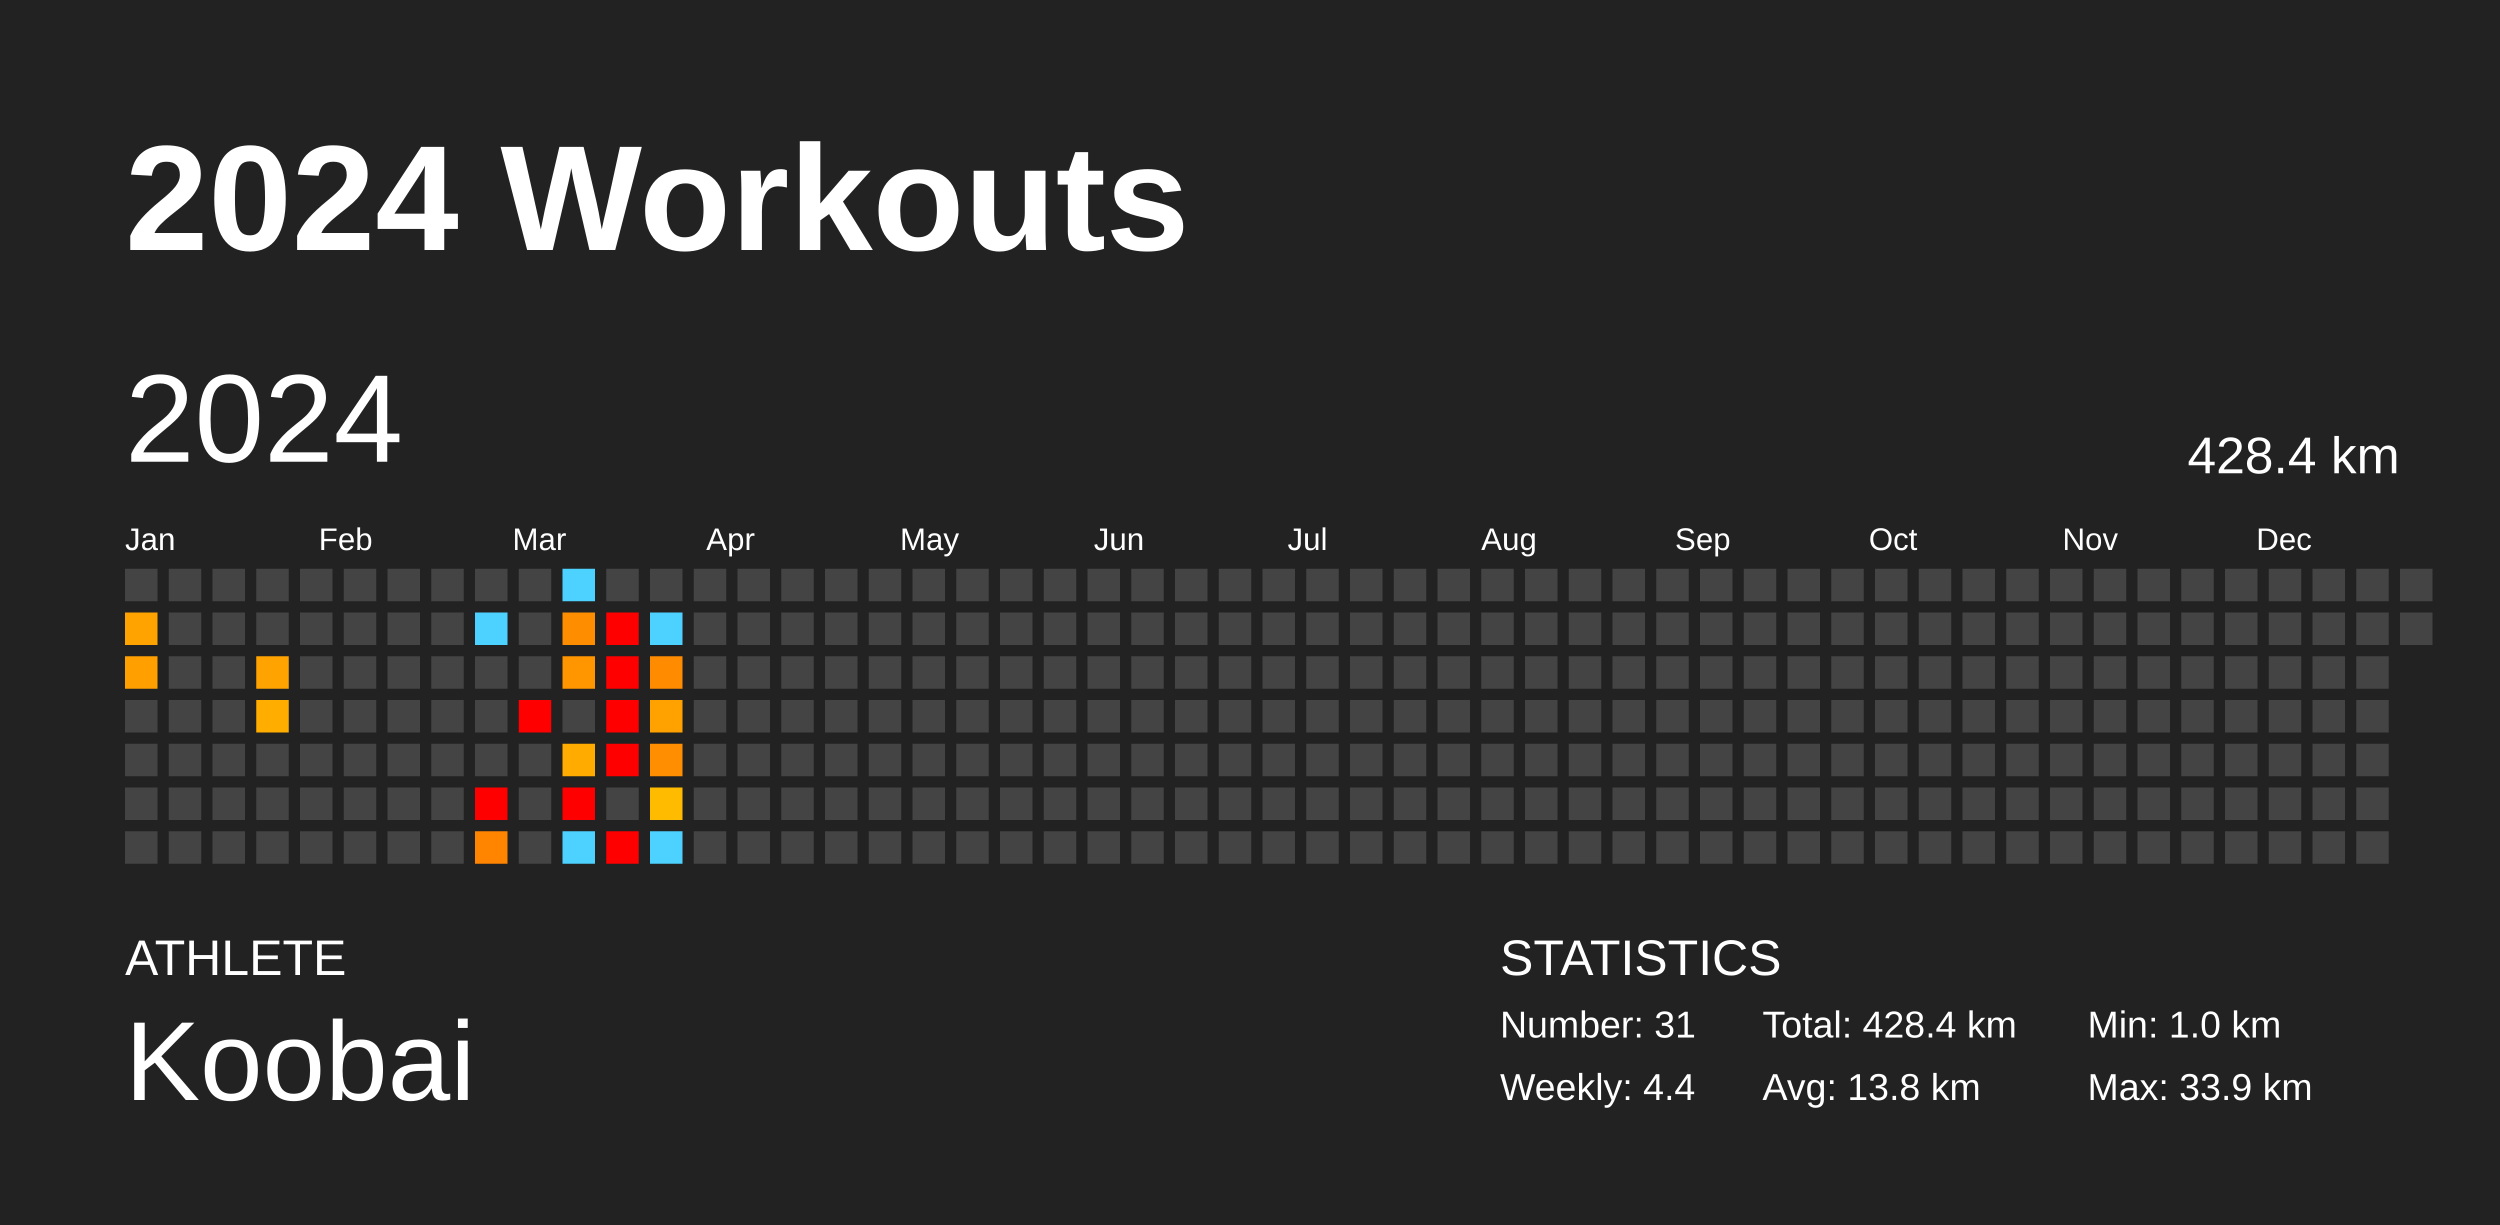
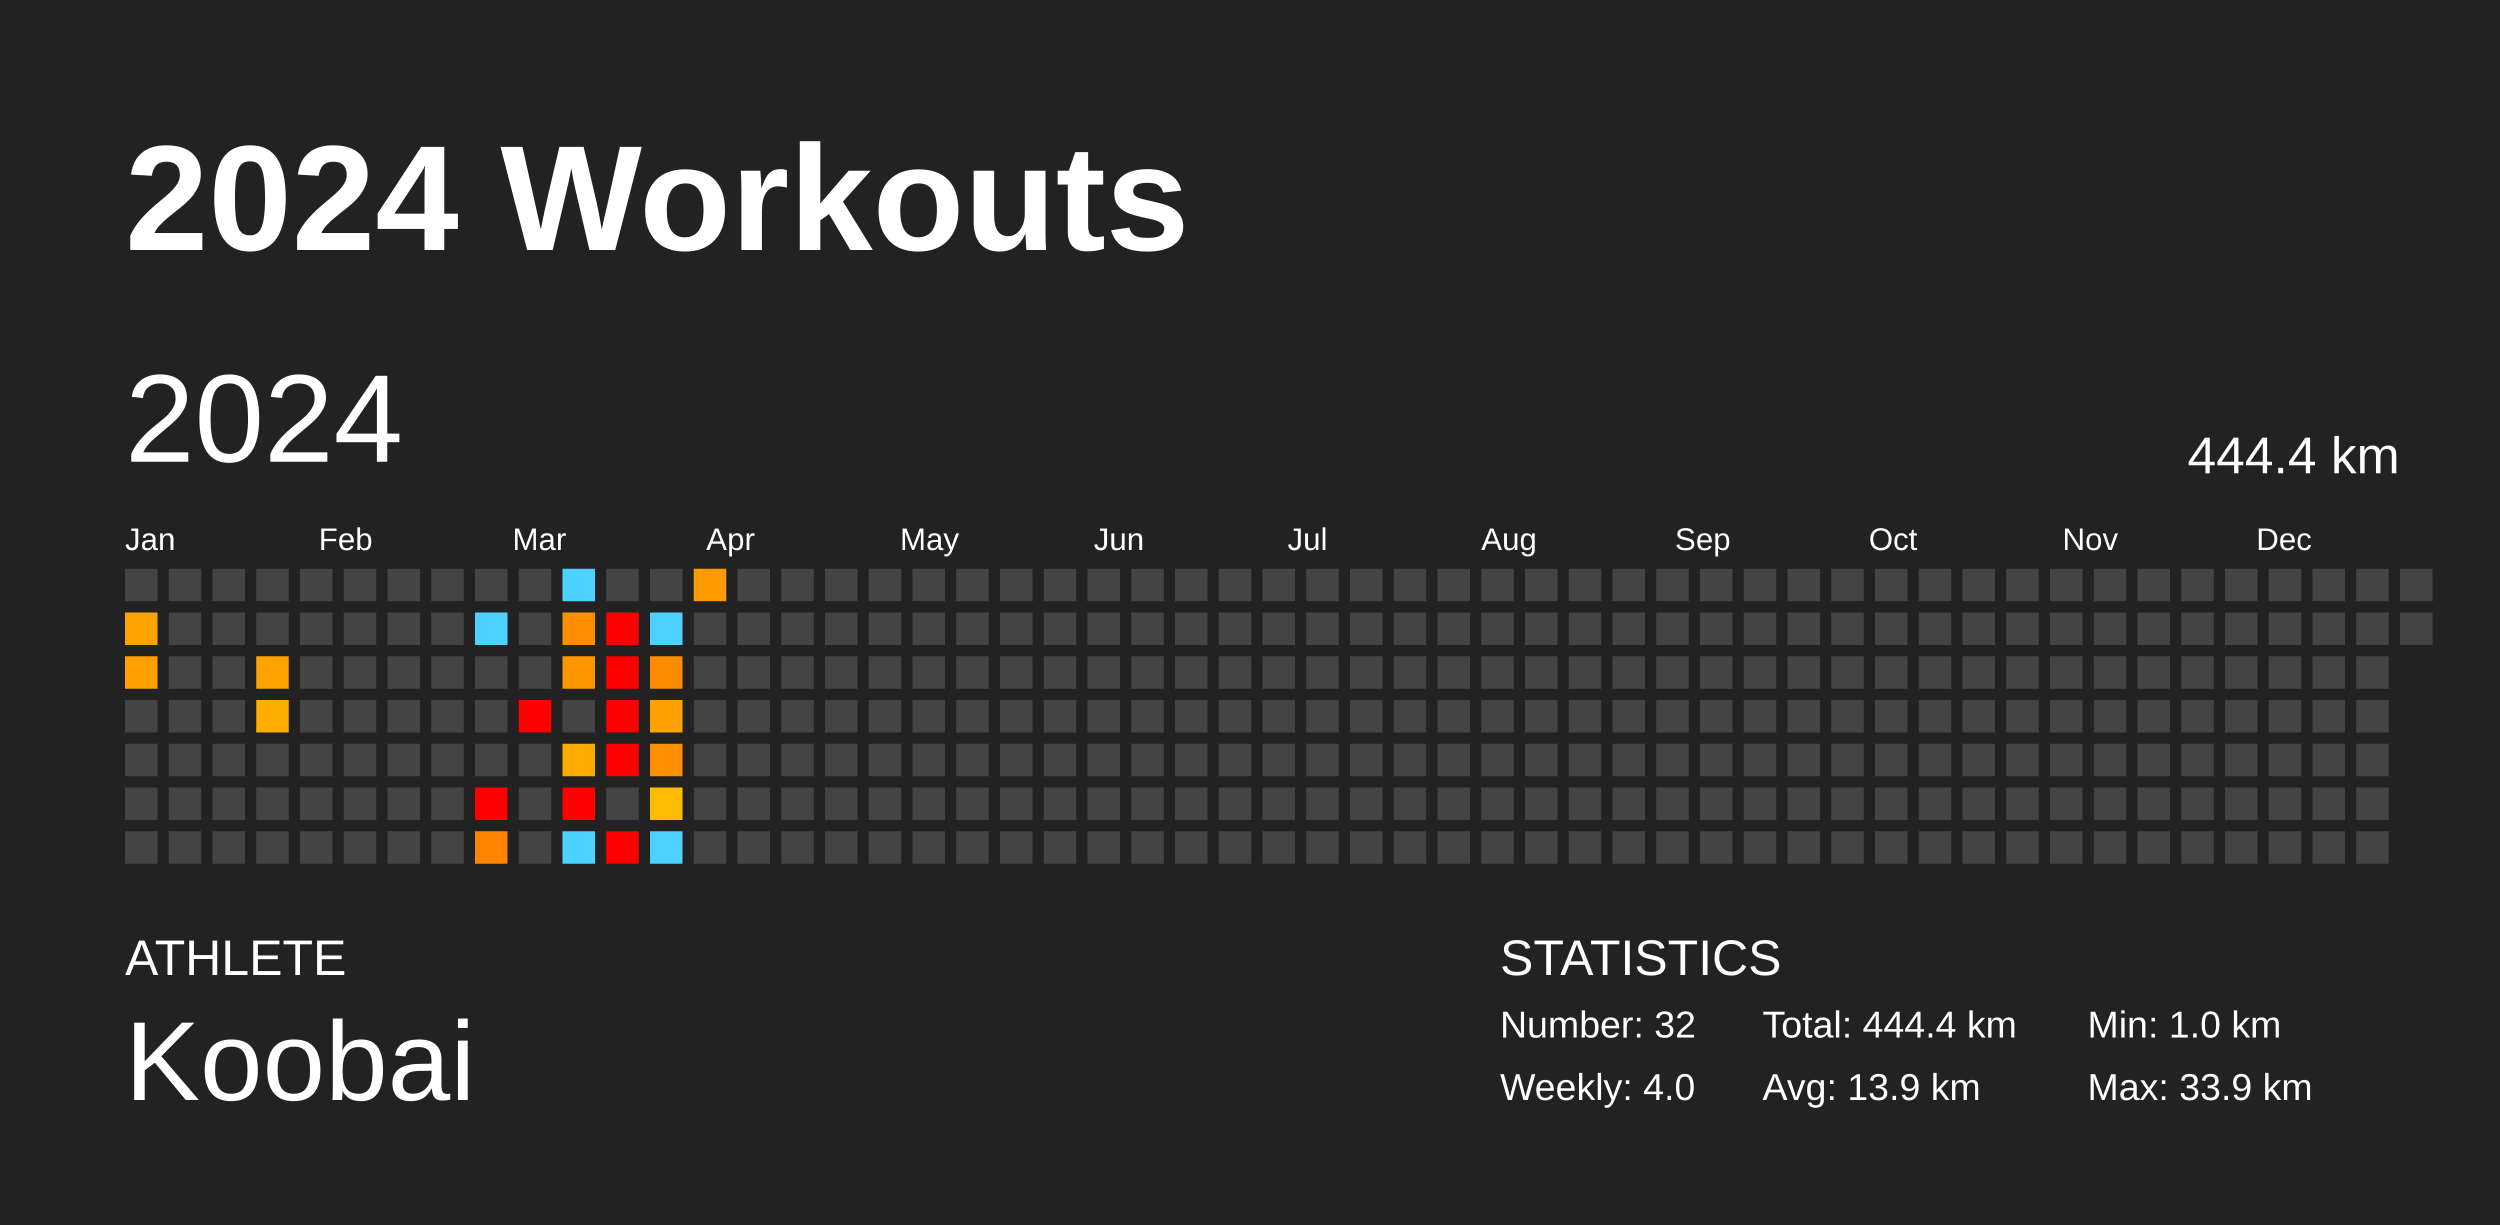
<svg xmlns="http://www.w3.org/2000/svg" baseProfile="full" height="98mm" version="1.1" viewBox="0,0,200,98" width="200mm">
  <defs />
  <rect fill="#222222" height="98" width="200" x="0" y="0" />
  <text fill="#FFFFFF" style="font-size:12px; font-family:Arial; font-weight:bold;" x="10" y="20">2024 Workouts</text>
  <text fill="#FFFFFF" style="font-size:4px; font-family:Arial" x="10" y="78">ATHLETE</text>
  <text fill="#FFFFFF" style="font-size:9px; font-family:Arial" x="10" y="88">Koobai</text>
  <text fill="#FFFFFF" style="font-size:4px; font-family:Arial" x="120" y="78">STATISTICS</text>
-   <text fill="#FFFFFF" style="font-size:3px; font-family:Arial" x="120" y="83">Number: 31</text>
-   <text fill="#FFFFFF" style="font-size:3px; font-family:Arial" x="120" y="88">Weekly: 4.4</text>
-   <text fill="#FFFFFF" style="font-size:3px; font-family:Arial" x="141" y="83">Total: 428.4 km</text>
-   <text fill="#FFFFFF" style="font-size:3px; font-family:Arial" x="141" y="88">Avg: 13.8 km</text>
+   <text fill="#FFFFFF" style="font-size:3px; font-family:Arial" x="120" y="83">Number: 32</text>
+   <text fill="#FFFFFF" style="font-size:3px; font-family:Arial" x="120" y="88">Weekly: 4.0</text>
+   <text fill="#FFFFFF" style="font-size:3px; font-family:Arial" x="141" y="83">Total: 444.4 km</text>
+   <text fill="#FFFFFF" style="font-size:3px; font-family:Arial" x="141" y="88">Avg: 13.9 km</text>
  <text fill="#FFFFFF" style="font-size:3px; font-family:Arial" x="167" y="83">Min: 1.0 km</text>
  <text fill="#FFFFFF" style="font-size:3px; font-family:Arial" x="167" y="88">Max: 33.9 km</text>
  <text dominant-baseline="hanging" fill="#FFFFFF" style="font-size:10.0px; font-family:Arial;" x="10" y="30">2024</text>
-   <text dominant-baseline="hanging" fill="#FFFFFF" style="font-size:4.125px; font-family:Arial;" x="175" y="35">428.4 km</text>
+   <text dominant-baseline="hanging" fill="#FFFFFF" style="font-size:4.125px; font-family:Arial;" x="175" y="35">444.4 km</text>
  <text fill="#FFFFFF" style="font-size:2.5px; font-family:Arial" x="10.0" y="44">Jan</text>
  <text fill="#FFFFFF" style="font-size:2.5px; font-family:Arial" x="25.5" y="44">Feb</text>
  <text fill="#FFFFFF" style="font-size:2.5px; font-family:Arial" x="41.0" y="44">Mar</text>
  <text fill="#FFFFFF" style="font-size:2.5px; font-family:Arial" x="56.5" y="44">Apr</text>
  <text fill="#FFFFFF" style="font-size:2.5px; font-family:Arial" x="72.0" y="44">May</text>
  <text fill="#FFFFFF" style="font-size:2.5px; font-family:Arial" x="87.5" y="44">Jun</text>
  <text fill="#FFFFFF" style="font-size:2.5px; font-family:Arial" x="103.0" y="44">Jul</text>
  <text fill="#FFFFFF" style="font-size:2.5px; font-family:Arial" x="118.5" y="44">Aug</text>
  <text fill="#FFFFFF" style="font-size:2.5px; font-family:Arial" x="134.0" y="44">Sep</text>
  <text fill="#FFFFFF" style="font-size:2.5px; font-family:Arial" x="149.5" y="44">Oct</text>
  <text fill="#FFFFFF" style="font-size:2.5px; font-family:Arial" x="165.0" y="44">Nov</text>
  <text fill="#FFFFFF" style="font-size:2.5px; font-family:Arial" x="180.5" y="44">Dec</text>
  <rect fill="#444444" height="2.6" width="2.6" x="10.0" y="45.5" />
  <rect fill="#ffa300" height="2.6" width="2.6" x="10.0" y="49.0" />
  <rect fill="#ff9f00" height="2.6" width="2.6" x="10.0" y="52.5" />
  <rect fill="#444444" height="2.6" width="2.6" x="10.0" y="56.0" />
  <rect fill="#444444" height="2.6" width="2.6" x="10.0" y="59.5" />
  <rect fill="#444444" height="2.6" width="2.6" x="10.0" y="63.0" />
  <rect fill="#444444" height="2.6" width="2.6" x="10.0" y="66.5" />
  <rect fill="#444444" height="2.6" width="2.6" x="13.5" y="45.5" />
  <rect fill="#444444" height="2.6" width="2.6" x="13.5" y="49.0" />
  <rect fill="#444444" height="2.6" width="2.6" x="13.5" y="52.5" />
  <rect fill="#444444" height="2.6" width="2.6" x="13.5" y="56.0" />
  <rect fill="#444444" height="2.6" width="2.6" x="13.5" y="59.5" />
  <rect fill="#444444" height="2.6" width="2.6" x="13.5" y="63.0" />
  <rect fill="#444444" height="2.6" width="2.6" x="13.5" y="66.5" />
  <rect fill="#444444" height="2.6" width="2.6" x="17.0" y="45.5" />
  <rect fill="#444444" height="2.6" width="2.6" x="17.0" y="49.0" />
  <rect fill="#444444" height="2.6" width="2.6" x="17.0" y="52.5" />
  <rect fill="#444444" height="2.6" width="2.6" x="17.0" y="56.0" />
  <rect fill="#444444" height="2.6" width="2.6" x="17.0" y="59.5" />
  <rect fill="#444444" height="2.6" width="2.6" x="17.0" y="63.0" />
  <rect fill="#444444" height="2.6" width="2.6" x="17.0" y="66.5" />
  <rect fill="#444444" height="2.6" width="2.6" x="20.5" y="45.5" />
  <rect fill="#444444" height="2.6" width="2.6" x="20.5" y="49.0" />
  <rect fill="#ffa300" height="2.6" width="2.6" x="20.5" y="52.5" />
  <rect fill="#ffae00" height="2.6" width="2.6" x="20.5" y="56.0" />
  <rect fill="#444444" height="2.6" width="2.6" x="20.5" y="59.5" />
  <rect fill="#444444" height="2.6" width="2.6" x="20.5" y="63.0" />
  <rect fill="#444444" height="2.6" width="2.6" x="20.5" y="66.5" />
  <rect fill="#444444" height="2.6" width="2.6" x="24.0" y="45.5" />
  <rect fill="#444444" height="2.6" width="2.6" x="24.0" y="49.0" />
  <rect fill="#444444" height="2.6" width="2.6" x="24.0" y="52.5" />
  <rect fill="#444444" height="2.6" width="2.6" x="24.0" y="56.0" />
  <rect fill="#444444" height="2.6" width="2.6" x="24.0" y="59.5" />
  <rect fill="#444444" height="2.6" width="2.6" x="24.0" y="63.0" />
  <rect fill="#444444" height="2.6" width="2.6" x="24.0" y="66.5" />
  <rect fill="#444444" height="2.6" width="2.6" x="27.5" y="45.5" />
  <rect fill="#444444" height="2.6" width="2.6" x="27.5" y="49.0" />
  <rect fill="#444444" height="2.6" width="2.6" x="27.5" y="52.5" />
  <rect fill="#444444" height="2.6" width="2.6" x="27.5" y="56.0" />
  <rect fill="#444444" height="2.6" width="2.6" x="27.5" y="59.5" />
  <rect fill="#444444" height="2.6" width="2.6" x="27.5" y="63.0" />
  <rect fill="#444444" height="2.6" width="2.6" x="27.5" y="66.5" />
  <rect fill="#444444" height="2.6" width="2.6" x="31.0" y="45.5" />
  <rect fill="#444444" height="2.6" width="2.6" x="31.0" y="49.0" />
  <rect fill="#444444" height="2.6" width="2.6" x="31.0" y="52.5" />
  <rect fill="#444444" height="2.6" width="2.6" x="31.0" y="56.0" />
  <rect fill="#444444" height="2.6" width="2.6" x="31.0" y="59.5" />
  <rect fill="#444444" height="2.6" width="2.6" x="31.0" y="63.0" />
  <rect fill="#444444" height="2.6" width="2.6" x="31.0" y="66.5" />
  <rect fill="#444444" height="2.6" width="2.6" x="34.5" y="45.5" />
  <rect fill="#444444" height="2.6" width="2.6" x="34.5" y="49.0" />
  <rect fill="#444444" height="2.6" width="2.6" x="34.5" y="52.5" />
  <rect fill="#444444" height="2.6" width="2.6" x="34.5" y="56.0" />
  <rect fill="#444444" height="2.6" width="2.6" x="34.5" y="59.5" />
  <rect fill="#444444" height="2.6" width="2.6" x="34.5" y="63.0" />
  <rect fill="#444444" height="2.6" width="2.6" x="34.5" y="66.5" />
  <rect fill="#444444" height="2.6" width="2.6" x="38.0" y="45.5" />
  <rect fill="#4dd2ff" height="2.6" width="2.6" x="38.0" y="49.0" />
  <rect fill="#444444" height="2.6" width="2.6" x="38.0" y="52.5" />
  <rect fill="#444444" height="2.6" width="2.6" x="38.0" y="56.0" />
  <rect fill="#444444" height="2.6" width="2.6" x="38.0" y="59.5" />
  <rect fill="red" height="2.6" width="2.6" x="38.0" y="63.0" />
  <rect fill="#ff8400" height="2.6" width="2.6" x="38.0" y="66.5" />
  <rect fill="#444444" height="2.6" width="2.6" x="41.5" y="45.5" />
  <rect fill="#444444" height="2.6" width="2.6" x="41.5" y="49.0" />
  <rect fill="#444444" height="2.6" width="2.6" x="41.5" y="52.5" />
  <rect fill="red" height="2.6" width="2.6" x="41.5" y="56.0" />
  <rect fill="#444444" height="2.6" width="2.6" x="41.5" y="59.5" />
  <rect fill="#444444" height="2.6" width="2.6" x="41.5" y="63.0" />
  <rect fill="#444444" height="2.6" width="2.6" x="41.5" y="66.5" />
  <rect fill="#4dd2ff" height="2.6" width="2.6" x="45.0" y="45.5" />
  <rect fill="#ff8d00" height="2.6" width="2.6" x="45.0" y="49.0" />
  <rect fill="#ff9600" height="2.6" width="2.6" x="45.0" y="52.5" />
  <rect fill="#444444" height="2.6" width="2.6" x="45.0" y="56.0" />
  <rect fill="#ffab00" height="2.6" width="2.6" x="45.0" y="59.5" />
  <rect fill="red" height="2.6" width="2.6" x="45.0" y="63.0" />
  <rect fill="#4dd2ff" height="2.6" width="2.6" x="45.0" y="66.5" />
  <rect fill="#444444" height="2.6" width="2.6" x="48.5" y="45.5" />
  <rect fill="red" height="2.6" width="2.6" x="48.5" y="49.0" />
  <rect fill="red" height="2.6" width="2.6" x="48.5" y="52.5" />
  <rect fill="red" height="2.6" width="2.6" x="48.5" y="56.0" />
  <rect fill="red" height="2.6" width="2.6" x="48.5" y="59.5" />
  <rect fill="#444444" height="2.6" width="2.6" x="48.5" y="63.0" />
  <rect fill="red" height="2.6" width="2.6" x="48.5" y="66.5" />
  <rect fill="#444444" height="2.6" width="2.6" x="52.0" y="45.5" />
  <rect fill="#4dd2ff" height="2.6" width="2.6" x="52.0" y="49.0" />
  <rect fill="#ff8c00" height="2.6" width="2.6" x="52.0" y="52.5" />
  <rect fill="#ffa200" height="2.6" width="2.6" x="52.0" y="56.0" />
  <rect fill="#ff8e00" height="2.6" width="2.6" x="52.0" y="59.5" />
  <rect fill="#ffbb00" height="2.6" width="2.6" x="52.0" y="63.0" />
  <rect fill="#4dd2ff" height="2.6" width="2.6" x="52.0" y="66.5" />
-   <rect fill="#444444" height="2.6" width="2.6" x="55.5" y="45.5" />
+   <rect fill="#ff9b00" height="2.6" width="2.6" x="55.5" y="45.5" />
  <rect fill="#444444" height="2.6" width="2.6" x="55.5" y="49.0" />
  <rect fill="#444444" height="2.6" width="2.6" x="55.5" y="52.5" />
  <rect fill="#444444" height="2.6" width="2.6" x="55.5" y="56.0" />
  <rect fill="#444444" height="2.6" width="2.6" x="55.5" y="59.5" />
  <rect fill="#444444" height="2.6" width="2.6" x="55.5" y="63.0" />
  <rect fill="#444444" height="2.6" width="2.6" x="55.5" y="66.5" />
  <rect fill="#444444" height="2.6" width="2.6" x="59.0" y="45.5" />
  <rect fill="#444444" height="2.6" width="2.6" x="59.0" y="49.0" />
  <rect fill="#444444" height="2.6" width="2.6" x="59.0" y="52.5" />
  <rect fill="#444444" height="2.6" width="2.6" x="59.0" y="56.0" />
  <rect fill="#444444" height="2.6" width="2.6" x="59.0" y="59.5" />
  <rect fill="#444444" height="2.6" width="2.6" x="59.0" y="63.0" />
  <rect fill="#444444" height="2.6" width="2.6" x="59.0" y="66.5" />
  <rect fill="#444444" height="2.6" width="2.6" x="62.5" y="45.5" />
  <rect fill="#444444" height="2.6" width="2.6" x="62.5" y="49.0" />
  <rect fill="#444444" height="2.6" width="2.6" x="62.5" y="52.5" />
  <rect fill="#444444" height="2.6" width="2.6" x="62.5" y="56.0" />
  <rect fill="#444444" height="2.6" width="2.6" x="62.5" y="59.5" />
  <rect fill="#444444" height="2.6" width="2.6" x="62.5" y="63.0" />
  <rect fill="#444444" height="2.6" width="2.6" x="62.5" y="66.5" />
  <rect fill="#444444" height="2.6" width="2.6" x="66.0" y="45.5" />
  <rect fill="#444444" height="2.6" width="2.6" x="66.0" y="49.0" />
  <rect fill="#444444" height="2.6" width="2.6" x="66.0" y="52.5" />
  <rect fill="#444444" height="2.6" width="2.6" x="66.0" y="56.0" />
  <rect fill="#444444" height="2.6" width="2.6" x="66.0" y="59.5" />
  <rect fill="#444444" height="2.6" width="2.6" x="66.0" y="63.0" />
  <rect fill="#444444" height="2.6" width="2.6" x="66.0" y="66.5" />
  <rect fill="#444444" height="2.6" width="2.6" x="69.5" y="45.5" />
  <rect fill="#444444" height="2.6" width="2.6" x="69.5" y="49.0" />
  <rect fill="#444444" height="2.6" width="2.6" x="69.5" y="52.5" />
  <rect fill="#444444" height="2.6" width="2.6" x="69.5" y="56.0" />
  <rect fill="#444444" height="2.6" width="2.6" x="69.5" y="59.5" />
  <rect fill="#444444" height="2.6" width="2.6" x="69.5" y="63.0" />
  <rect fill="#444444" height="2.6" width="2.6" x="69.5" y="66.5" />
  <rect fill="#444444" height="2.6" width="2.6" x="73.0" y="45.5" />
  <rect fill="#444444" height="2.6" width="2.6" x="73.0" y="49.0" />
  <rect fill="#444444" height="2.6" width="2.6" x="73.0" y="52.5" />
  <rect fill="#444444" height="2.6" width="2.6" x="73.0" y="56.0" />
  <rect fill="#444444" height="2.6" width="2.6" x="73.0" y="59.5" />
  <rect fill="#444444" height="2.6" width="2.6" x="73.0" y="63.0" />
  <rect fill="#444444" height="2.6" width="2.6" x="73.0" y="66.5" />
  <rect fill="#444444" height="2.6" width="2.6" x="76.5" y="45.5" />
  <rect fill="#444444" height="2.6" width="2.6" x="76.5" y="49.0" />
  <rect fill="#444444" height="2.6" width="2.6" x="76.5" y="52.5" />
  <rect fill="#444444" height="2.6" width="2.6" x="76.5" y="56.0" />
  <rect fill="#444444" height="2.6" width="2.6" x="76.5" y="59.5" />
  <rect fill="#444444" height="2.6" width="2.6" x="76.5" y="63.0" />
  <rect fill="#444444" height="2.6" width="2.6" x="76.5" y="66.5" />
  <rect fill="#444444" height="2.6" width="2.6" x="80.0" y="45.5" />
  <rect fill="#444444" height="2.6" width="2.6" x="80.0" y="49.0" />
  <rect fill="#444444" height="2.6" width="2.6" x="80.0" y="52.5" />
  <rect fill="#444444" height="2.6" width="2.6" x="80.0" y="56.0" />
  <rect fill="#444444" height="2.6" width="2.6" x="80.0" y="59.5" />
  <rect fill="#444444" height="2.6" width="2.6" x="80.0" y="63.0" />
  <rect fill="#444444" height="2.6" width="2.6" x="80.0" y="66.5" />
  <rect fill="#444444" height="2.6" width="2.6" x="83.5" y="45.5" />
  <rect fill="#444444" height="2.6" width="2.6" x="83.5" y="49.0" />
  <rect fill="#444444" height="2.6" width="2.6" x="83.5" y="52.5" />
  <rect fill="#444444" height="2.6" width="2.6" x="83.5" y="56.0" />
  <rect fill="#444444" height="2.6" width="2.6" x="83.5" y="59.5" />
  <rect fill="#444444" height="2.6" width="2.6" x="83.5" y="63.0" />
  <rect fill="#444444" height="2.6" width="2.6" x="83.5" y="66.5" />
  <rect fill="#444444" height="2.6" width="2.6" x="87.0" y="45.5" />
  <rect fill="#444444" height="2.6" width="2.6" x="87.0" y="49.0" />
  <rect fill="#444444" height="2.6" width="2.6" x="87.0" y="52.5" />
  <rect fill="#444444" height="2.6" width="2.6" x="87.0" y="56.0" />
  <rect fill="#444444" height="2.6" width="2.6" x="87.0" y="59.5" />
  <rect fill="#444444" height="2.6" width="2.6" x="87.0" y="63.0" />
  <rect fill="#444444" height="2.6" width="2.6" x="87.0" y="66.5" />
  <rect fill="#444444" height="2.6" width="2.6" x="90.5" y="45.5" />
  <rect fill="#444444" height="2.6" width="2.6" x="90.5" y="49.0" />
  <rect fill="#444444" height="2.6" width="2.6" x="90.5" y="52.5" />
  <rect fill="#444444" height="2.6" width="2.6" x="90.5" y="56.0" />
  <rect fill="#444444" height="2.6" width="2.6" x="90.5" y="59.5" />
  <rect fill="#444444" height="2.6" width="2.6" x="90.5" y="63.0" />
  <rect fill="#444444" height="2.6" width="2.6" x="90.5" y="66.5" />
  <rect fill="#444444" height="2.6" width="2.6" x="94.0" y="45.5" />
  <rect fill="#444444" height="2.6" width="2.6" x="94.0" y="49.0" />
  <rect fill="#444444" height="2.6" width="2.6" x="94.0" y="52.5" />
  <rect fill="#444444" height="2.6" width="2.6" x="94.0" y="56.0" />
  <rect fill="#444444" height="2.6" width="2.6" x="94.0" y="59.5" />
  <rect fill="#444444" height="2.6" width="2.6" x="94.0" y="63.0" />
  <rect fill="#444444" height="2.6" width="2.6" x="94.0" y="66.5" />
  <rect fill="#444444" height="2.6" width="2.6" x="97.5" y="45.5" />
  <rect fill="#444444" height="2.6" width="2.6" x="97.5" y="49.0" />
  <rect fill="#444444" height="2.6" width="2.6" x="97.5" y="52.5" />
  <rect fill="#444444" height="2.6" width="2.6" x="97.5" y="56.0" />
  <rect fill="#444444" height="2.6" width="2.6" x="97.5" y="59.5" />
  <rect fill="#444444" height="2.6" width="2.6" x="97.5" y="63.0" />
  <rect fill="#444444" height="2.6" width="2.6" x="97.5" y="66.5" />
  <rect fill="#444444" height="2.6" width="2.6" x="101.0" y="45.5" />
  <rect fill="#444444" height="2.6" width="2.6" x="101.0" y="49.0" />
  <rect fill="#444444" height="2.6" width="2.6" x="101.0" y="52.5" />
  <rect fill="#444444" height="2.6" width="2.6" x="101.0" y="56.0" />
  <rect fill="#444444" height="2.6" width="2.6" x="101.0" y="59.5" />
  <rect fill="#444444" height="2.6" width="2.6" x="101.0" y="63.0" />
  <rect fill="#444444" height="2.6" width="2.6" x="101.0" y="66.5" />
  <rect fill="#444444" height="2.6" width="2.6" x="104.5" y="45.5" />
  <rect fill="#444444" height="2.6" width="2.6" x="104.5" y="49.0" />
  <rect fill="#444444" height="2.6" width="2.6" x="104.5" y="52.5" />
  <rect fill="#444444" height="2.6" width="2.6" x="104.5" y="56.0" />
  <rect fill="#444444" height="2.6" width="2.6" x="104.5" y="59.5" />
  <rect fill="#444444" height="2.6" width="2.6" x="104.5" y="63.0" />
  <rect fill="#444444" height="2.6" width="2.6" x="104.5" y="66.5" />
  <rect fill="#444444" height="2.6" width="2.6" x="108.0" y="45.5" />
  <rect fill="#444444" height="2.6" width="2.6" x="108.0" y="49.0" />
  <rect fill="#444444" height="2.6" width="2.6" x="108.0" y="52.5" />
  <rect fill="#444444" height="2.6" width="2.6" x="108.0" y="56.0" />
  <rect fill="#444444" height="2.6" width="2.6" x="108.0" y="59.5" />
  <rect fill="#444444" height="2.6" width="2.6" x="108.0" y="63.0" />
  <rect fill="#444444" height="2.6" width="2.6" x="108.0" y="66.5" />
  <rect fill="#444444" height="2.6" width="2.6" x="111.5" y="45.5" />
  <rect fill="#444444" height="2.6" width="2.6" x="111.5" y="49.0" />
  <rect fill="#444444" height="2.6" width="2.6" x="111.5" y="52.5" />
  <rect fill="#444444" height="2.6" width="2.6" x="111.5" y="56.0" />
  <rect fill="#444444" height="2.6" width="2.6" x="111.5" y="59.5" />
  <rect fill="#444444" height="2.6" width="2.6" x="111.5" y="63.0" />
  <rect fill="#444444" height="2.6" width="2.6" x="111.5" y="66.5" />
  <rect fill="#444444" height="2.6" width="2.6" x="115.0" y="45.5" />
  <rect fill="#444444" height="2.6" width="2.6" x="115.0" y="49.0" />
  <rect fill="#444444" height="2.6" width="2.6" x="115.0" y="52.5" />
  <rect fill="#444444" height="2.6" width="2.6" x="115.0" y="56.0" />
  <rect fill="#444444" height="2.6" width="2.6" x="115.0" y="59.5" />
  <rect fill="#444444" height="2.6" width="2.6" x="115.0" y="63.0" />
  <rect fill="#444444" height="2.6" width="2.6" x="115.0" y="66.5" />
  <rect fill="#444444" height="2.6" width="2.6" x="118.5" y="45.5" />
  <rect fill="#444444" height="2.6" width="2.6" x="118.5" y="49.0" />
  <rect fill="#444444" height="2.6" width="2.6" x="118.5" y="52.5" />
  <rect fill="#444444" height="2.6" width="2.6" x="118.5" y="56.0" />
  <rect fill="#444444" height="2.6" width="2.6" x="118.5" y="59.5" />
  <rect fill="#444444" height="2.6" width="2.6" x="118.5" y="63.0" />
  <rect fill="#444444" height="2.6" width="2.6" x="118.5" y="66.5" />
  <rect fill="#444444" height="2.6" width="2.6" x="122.0" y="45.5" />
  <rect fill="#444444" height="2.6" width="2.6" x="122.0" y="49.0" />
  <rect fill="#444444" height="2.6" width="2.6" x="122.0" y="52.5" />
  <rect fill="#444444" height="2.6" width="2.6" x="122.0" y="56.0" />
  <rect fill="#444444" height="2.6" width="2.6" x="122.0" y="59.5" />
  <rect fill="#444444" height="2.6" width="2.6" x="122.0" y="63.0" />
  <rect fill="#444444" height="2.6" width="2.6" x="122.0" y="66.5" />
  <rect fill="#444444" height="2.6" width="2.6" x="125.5" y="45.5" />
  <rect fill="#444444" height="2.6" width="2.6" x="125.5" y="49.0" />
  <rect fill="#444444" height="2.6" width="2.6" x="125.5" y="52.5" />
  <rect fill="#444444" height="2.6" width="2.6" x="125.5" y="56.0" />
  <rect fill="#444444" height="2.6" width="2.6" x="125.5" y="59.5" />
  <rect fill="#444444" height="2.6" width="2.6" x="125.5" y="63.0" />
  <rect fill="#444444" height="2.6" width="2.6" x="125.5" y="66.5" />
  <rect fill="#444444" height="2.6" width="2.6" x="129.0" y="45.5" />
  <rect fill="#444444" height="2.6" width="2.6" x="129.0" y="49.0" />
  <rect fill="#444444" height="2.6" width="2.6" x="129.0" y="52.5" />
  <rect fill="#444444" height="2.6" width="2.6" x="129.0" y="56.0" />
  <rect fill="#444444" height="2.6" width="2.6" x="129.0" y="59.5" />
  <rect fill="#444444" height="2.6" width="2.6" x="129.0" y="63.0" />
  <rect fill="#444444" height="2.6" width="2.6" x="129.0" y="66.5" />
  <rect fill="#444444" height="2.6" width="2.6" x="132.5" y="45.5" />
  <rect fill="#444444" height="2.6" width="2.6" x="132.5" y="49.0" />
  <rect fill="#444444" height="2.6" width="2.6" x="132.5" y="52.5" />
  <rect fill="#444444" height="2.6" width="2.6" x="132.5" y="56.0" />
  <rect fill="#444444" height="2.6" width="2.6" x="132.5" y="59.5" />
  <rect fill="#444444" height="2.6" width="2.6" x="132.5" y="63.0" />
  <rect fill="#444444" height="2.6" width="2.6" x="132.5" y="66.5" />
  <rect fill="#444444" height="2.6" width="2.6" x="136.0" y="45.5" />
  <rect fill="#444444" height="2.6" width="2.6" x="136.0" y="49.0" />
  <rect fill="#444444" height="2.6" width="2.6" x="136.0" y="52.5" />
  <rect fill="#444444" height="2.6" width="2.6" x="136.0" y="56.0" />
  <rect fill="#444444" height="2.6" width="2.6" x="136.0" y="59.5" />
  <rect fill="#444444" height="2.6" width="2.6" x="136.0" y="63.0" />
  <rect fill="#444444" height="2.6" width="2.6" x="136.0" y="66.5" />
  <rect fill="#444444" height="2.6" width="2.6" x="139.5" y="45.5" />
  <rect fill="#444444" height="2.6" width="2.6" x="139.5" y="49.0" />
  <rect fill="#444444" height="2.6" width="2.6" x="139.5" y="52.5" />
  <rect fill="#444444" height="2.6" width="2.6" x="139.5" y="56.0" />
  <rect fill="#444444" height="2.6" width="2.6" x="139.5" y="59.5" />
  <rect fill="#444444" height="2.6" width="2.6" x="139.5" y="63.0" />
  <rect fill="#444444" height="2.6" width="2.6" x="139.5" y="66.5" />
  <rect fill="#444444" height="2.6" width="2.6" x="143.0" y="45.5" />
  <rect fill="#444444" height="2.6" width="2.6" x="143.0" y="49.0" />
  <rect fill="#444444" height="2.6" width="2.6" x="143.0" y="52.5" />
  <rect fill="#444444" height="2.6" width="2.6" x="143.0" y="56.0" />
  <rect fill="#444444" height="2.6" width="2.6" x="143.0" y="59.5" />
  <rect fill="#444444" height="2.6" width="2.6" x="143.0" y="63.0" />
  <rect fill="#444444" height="2.6" width="2.6" x="143.0" y="66.5" />
  <rect fill="#444444" height="2.6" width="2.6" x="146.5" y="45.5" />
  <rect fill="#444444" height="2.6" width="2.6" x="146.5" y="49.0" />
  <rect fill="#444444" height="2.6" width="2.6" x="146.5" y="52.5" />
  <rect fill="#444444" height="2.6" width="2.6" x="146.5" y="56.0" />
  <rect fill="#444444" height="2.6" width="2.6" x="146.5" y="59.5" />
  <rect fill="#444444" height="2.6" width="2.6" x="146.5" y="63.0" />
  <rect fill="#444444" height="2.6" width="2.6" x="146.5" y="66.5" />
  <rect fill="#444444" height="2.6" width="2.6" x="150.0" y="45.5" />
  <rect fill="#444444" height="2.6" width="2.6" x="150.0" y="49.0" />
  <rect fill="#444444" height="2.6" width="2.6" x="150.0" y="52.5" />
  <rect fill="#444444" height="2.6" width="2.6" x="150.0" y="56.0" />
  <rect fill="#444444" height="2.6" width="2.6" x="150.0" y="59.5" />
  <rect fill="#444444" height="2.6" width="2.6" x="150.0" y="63.0" />
  <rect fill="#444444" height="2.6" width="2.6" x="150.0" y="66.5" />
  <rect fill="#444444" height="2.6" width="2.6" x="153.5" y="45.5" />
  <rect fill="#444444" height="2.6" width="2.6" x="153.5" y="49.0" />
  <rect fill="#444444" height="2.6" width="2.6" x="153.5" y="52.5" />
  <rect fill="#444444" height="2.6" width="2.6" x="153.5" y="56.0" />
  <rect fill="#444444" height="2.6" width="2.6" x="153.5" y="59.5" />
  <rect fill="#444444" height="2.6" width="2.6" x="153.5" y="63.0" />
  <rect fill="#444444" height="2.6" width="2.6" x="153.5" y="66.5" />
  <rect fill="#444444" height="2.6" width="2.6" x="157.0" y="45.5" />
  <rect fill="#444444" height="2.6" width="2.6" x="157.0" y="49.0" />
  <rect fill="#444444" height="2.6" width="2.6" x="157.0" y="52.5" />
  <rect fill="#444444" height="2.6" width="2.6" x="157.0" y="56.0" />
  <rect fill="#444444" height="2.6" width="2.6" x="157.0" y="59.5" />
  <rect fill="#444444" height="2.6" width="2.6" x="157.0" y="63.0" />
  <rect fill="#444444" height="2.6" width="2.6" x="157.0" y="66.5" />
  <rect fill="#444444" height="2.6" width="2.6" x="160.5" y="45.5" />
  <rect fill="#444444" height="2.6" width="2.6" x="160.5" y="49.0" />
  <rect fill="#444444" height="2.6" width="2.6" x="160.5" y="52.5" />
  <rect fill="#444444" height="2.6" width="2.6" x="160.5" y="56.0" />
  <rect fill="#444444" height="2.6" width="2.6" x="160.5" y="59.5" />
  <rect fill="#444444" height="2.6" width="2.6" x="160.5" y="63.0" />
  <rect fill="#444444" height="2.6" width="2.6" x="160.5" y="66.5" />
  <rect fill="#444444" height="2.6" width="2.6" x="164.0" y="45.5" />
  <rect fill="#444444" height="2.6" width="2.6" x="164.0" y="49.0" />
  <rect fill="#444444" height="2.6" width="2.6" x="164.0" y="52.5" />
  <rect fill="#444444" height="2.6" width="2.6" x="164.0" y="56.0" />
  <rect fill="#444444" height="2.6" width="2.6" x="164.0" y="59.5" />
  <rect fill="#444444" height="2.6" width="2.6" x="164.0" y="63.0" />
  <rect fill="#444444" height="2.6" width="2.6" x="164.0" y="66.5" />
  <rect fill="#444444" height="2.6" width="2.6" x="167.5" y="45.5" />
  <rect fill="#444444" height="2.6" width="2.6" x="167.5" y="49.0" />
  <rect fill="#444444" height="2.6" width="2.6" x="167.5" y="52.5" />
  <rect fill="#444444" height="2.6" width="2.6" x="167.5" y="56.0" />
  <rect fill="#444444" height="2.6" width="2.6" x="167.5" y="59.5" />
  <rect fill="#444444" height="2.6" width="2.6" x="167.5" y="63.0" />
  <rect fill="#444444" height="2.6" width="2.6" x="167.5" y="66.5" />
  <rect fill="#444444" height="2.6" width="2.6" x="171.0" y="45.5" />
  <rect fill="#444444" height="2.6" width="2.6" x="171.0" y="49.0" />
  <rect fill="#444444" height="2.6" width="2.6" x="171.0" y="52.5" />
  <rect fill="#444444" height="2.6" width="2.6" x="171.0" y="56.0" />
  <rect fill="#444444" height="2.6" width="2.6" x="171.0" y="59.5" />
  <rect fill="#444444" height="2.6" width="2.6" x="171.0" y="63.0" />
  <rect fill="#444444" height="2.6" width="2.6" x="171.0" y="66.5" />
  <rect fill="#444444" height="2.6" width="2.6" x="174.5" y="45.5" />
  <rect fill="#444444" height="2.6" width="2.6" x="174.5" y="49.0" />
  <rect fill="#444444" height="2.6" width="2.6" x="174.5" y="52.5" />
  <rect fill="#444444" height="2.6" width="2.6" x="174.5" y="56.0" />
  <rect fill="#444444" height="2.6" width="2.6" x="174.5" y="59.5" />
  <rect fill="#444444" height="2.6" width="2.6" x="174.5" y="63.0" />
  <rect fill="#444444" height="2.6" width="2.6" x="174.5" y="66.5" />
  <rect fill="#444444" height="2.6" width="2.6" x="178.0" y="45.5" />
  <rect fill="#444444" height="2.6" width="2.6" x="178.0" y="49.0" />
  <rect fill="#444444" height="2.6" width="2.6" x="178.0" y="52.5" />
  <rect fill="#444444" height="2.6" width="2.6" x="178.0" y="56.0" />
  <rect fill="#444444" height="2.6" width="2.6" x="178.0" y="59.5" />
  <rect fill="#444444" height="2.6" width="2.6" x="178.0" y="63.0" />
  <rect fill="#444444" height="2.6" width="2.6" x="178.0" y="66.5" />
  <rect fill="#444444" height="2.6" width="2.6" x="181.5" y="45.5" />
  <rect fill="#444444" height="2.6" width="2.6" x="181.5" y="49.0" />
  <rect fill="#444444" height="2.6" width="2.6" x="181.5" y="52.5" />
  <rect fill="#444444" height="2.6" width="2.6" x="181.5" y="56.0" />
  <rect fill="#444444" height="2.6" width="2.6" x="181.5" y="59.5" />
  <rect fill="#444444" height="2.6" width="2.6" x="181.5" y="63.0" />
  <rect fill="#444444" height="2.6" width="2.6" x="181.5" y="66.5" />
  <rect fill="#444444" height="2.6" width="2.6" x="185.0" y="45.5" />
  <rect fill="#444444" height="2.6" width="2.6" x="185.0" y="49.0" />
  <rect fill="#444444" height="2.6" width="2.6" x="185.0" y="52.5" />
  <rect fill="#444444" height="2.6" width="2.6" x="185.0" y="56.0" />
  <rect fill="#444444" height="2.6" width="2.6" x="185.0" y="59.5" />
  <rect fill="#444444" height="2.6" width="2.6" x="185.0" y="63.0" />
  <rect fill="#444444" height="2.6" width="2.6" x="185.0" y="66.5" />
  <rect fill="#444444" height="2.6" width="2.6" x="188.5" y="45.5" />
  <rect fill="#444444" height="2.6" width="2.6" x="188.5" y="49.0" />
  <rect fill="#444444" height="2.6" width="2.6" x="188.5" y="52.5" />
  <rect fill="#444444" height="2.6" width="2.6" x="188.5" y="56.0" />
  <rect fill="#444444" height="2.6" width="2.6" x="188.5" y="59.5" />
  <rect fill="#444444" height="2.6" width="2.6" x="188.5" y="63.0" />
  <rect fill="#444444" height="2.6" width="2.6" x="188.5" y="66.5" />
  <rect fill="#444444" height="2.6" width="2.6" x="192.0" y="45.5" />
  <rect fill="#444444" height="2.6" width="2.6" x="192.0" y="49.0" />
</svg>
